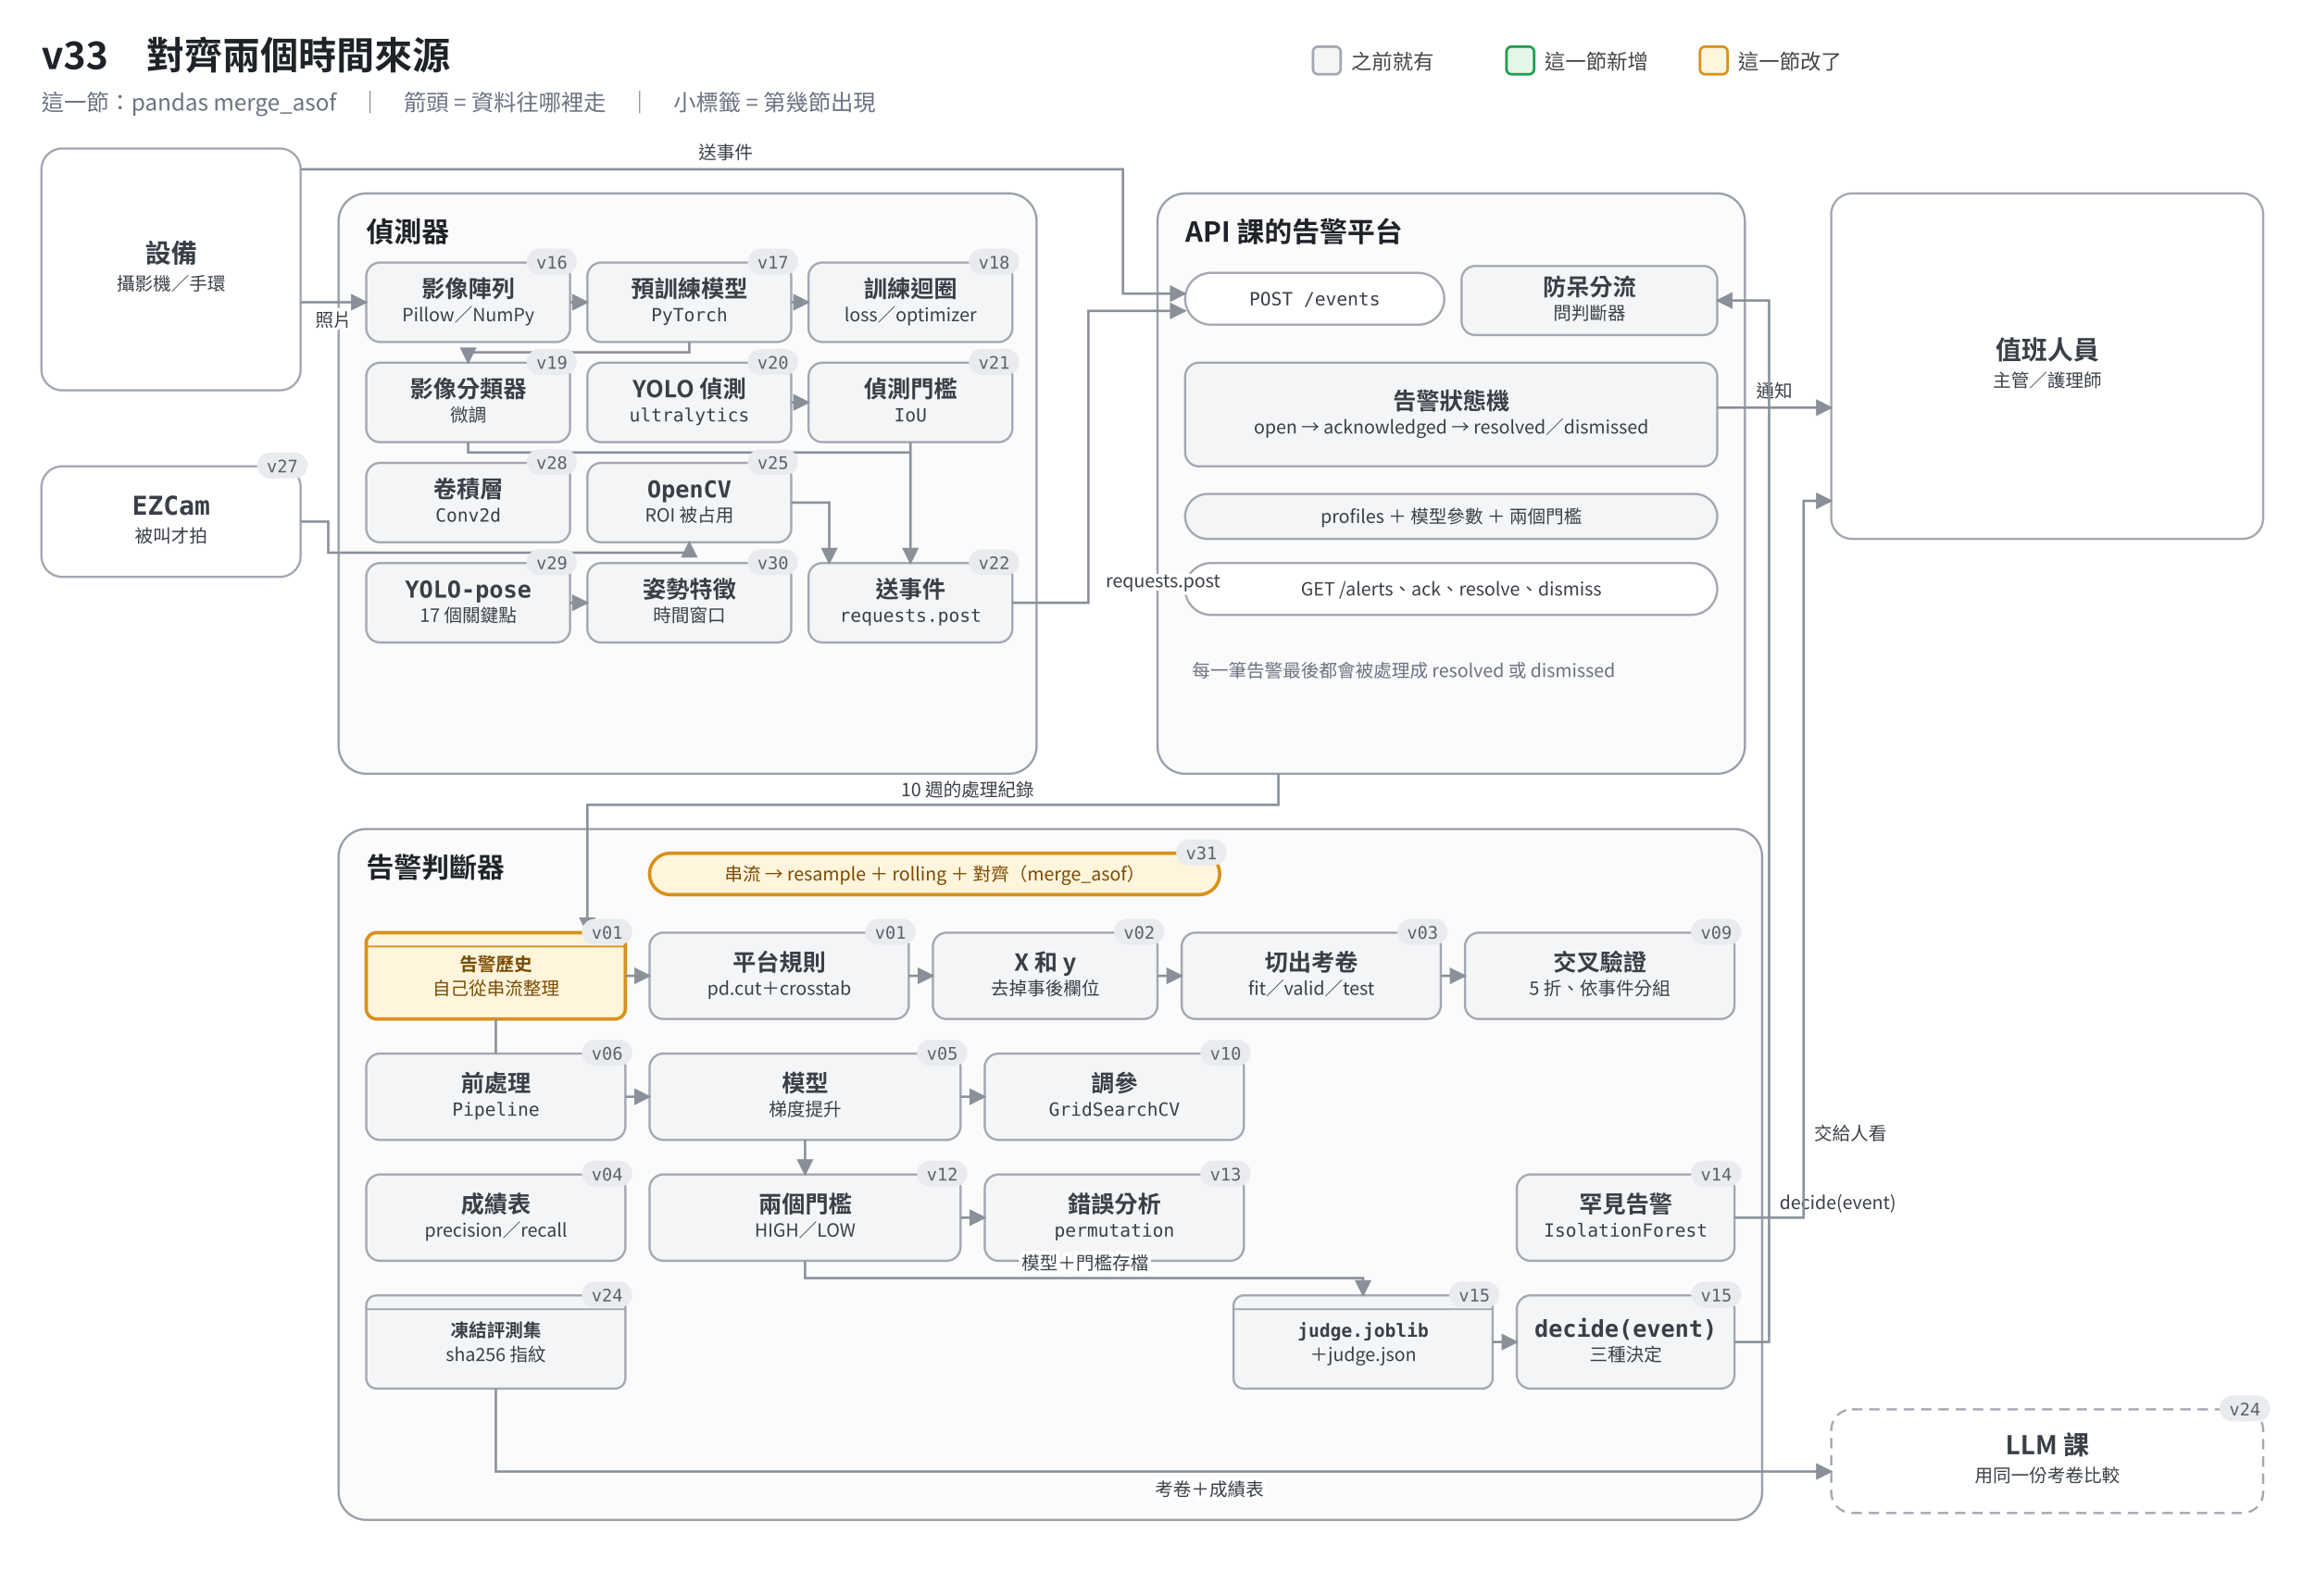
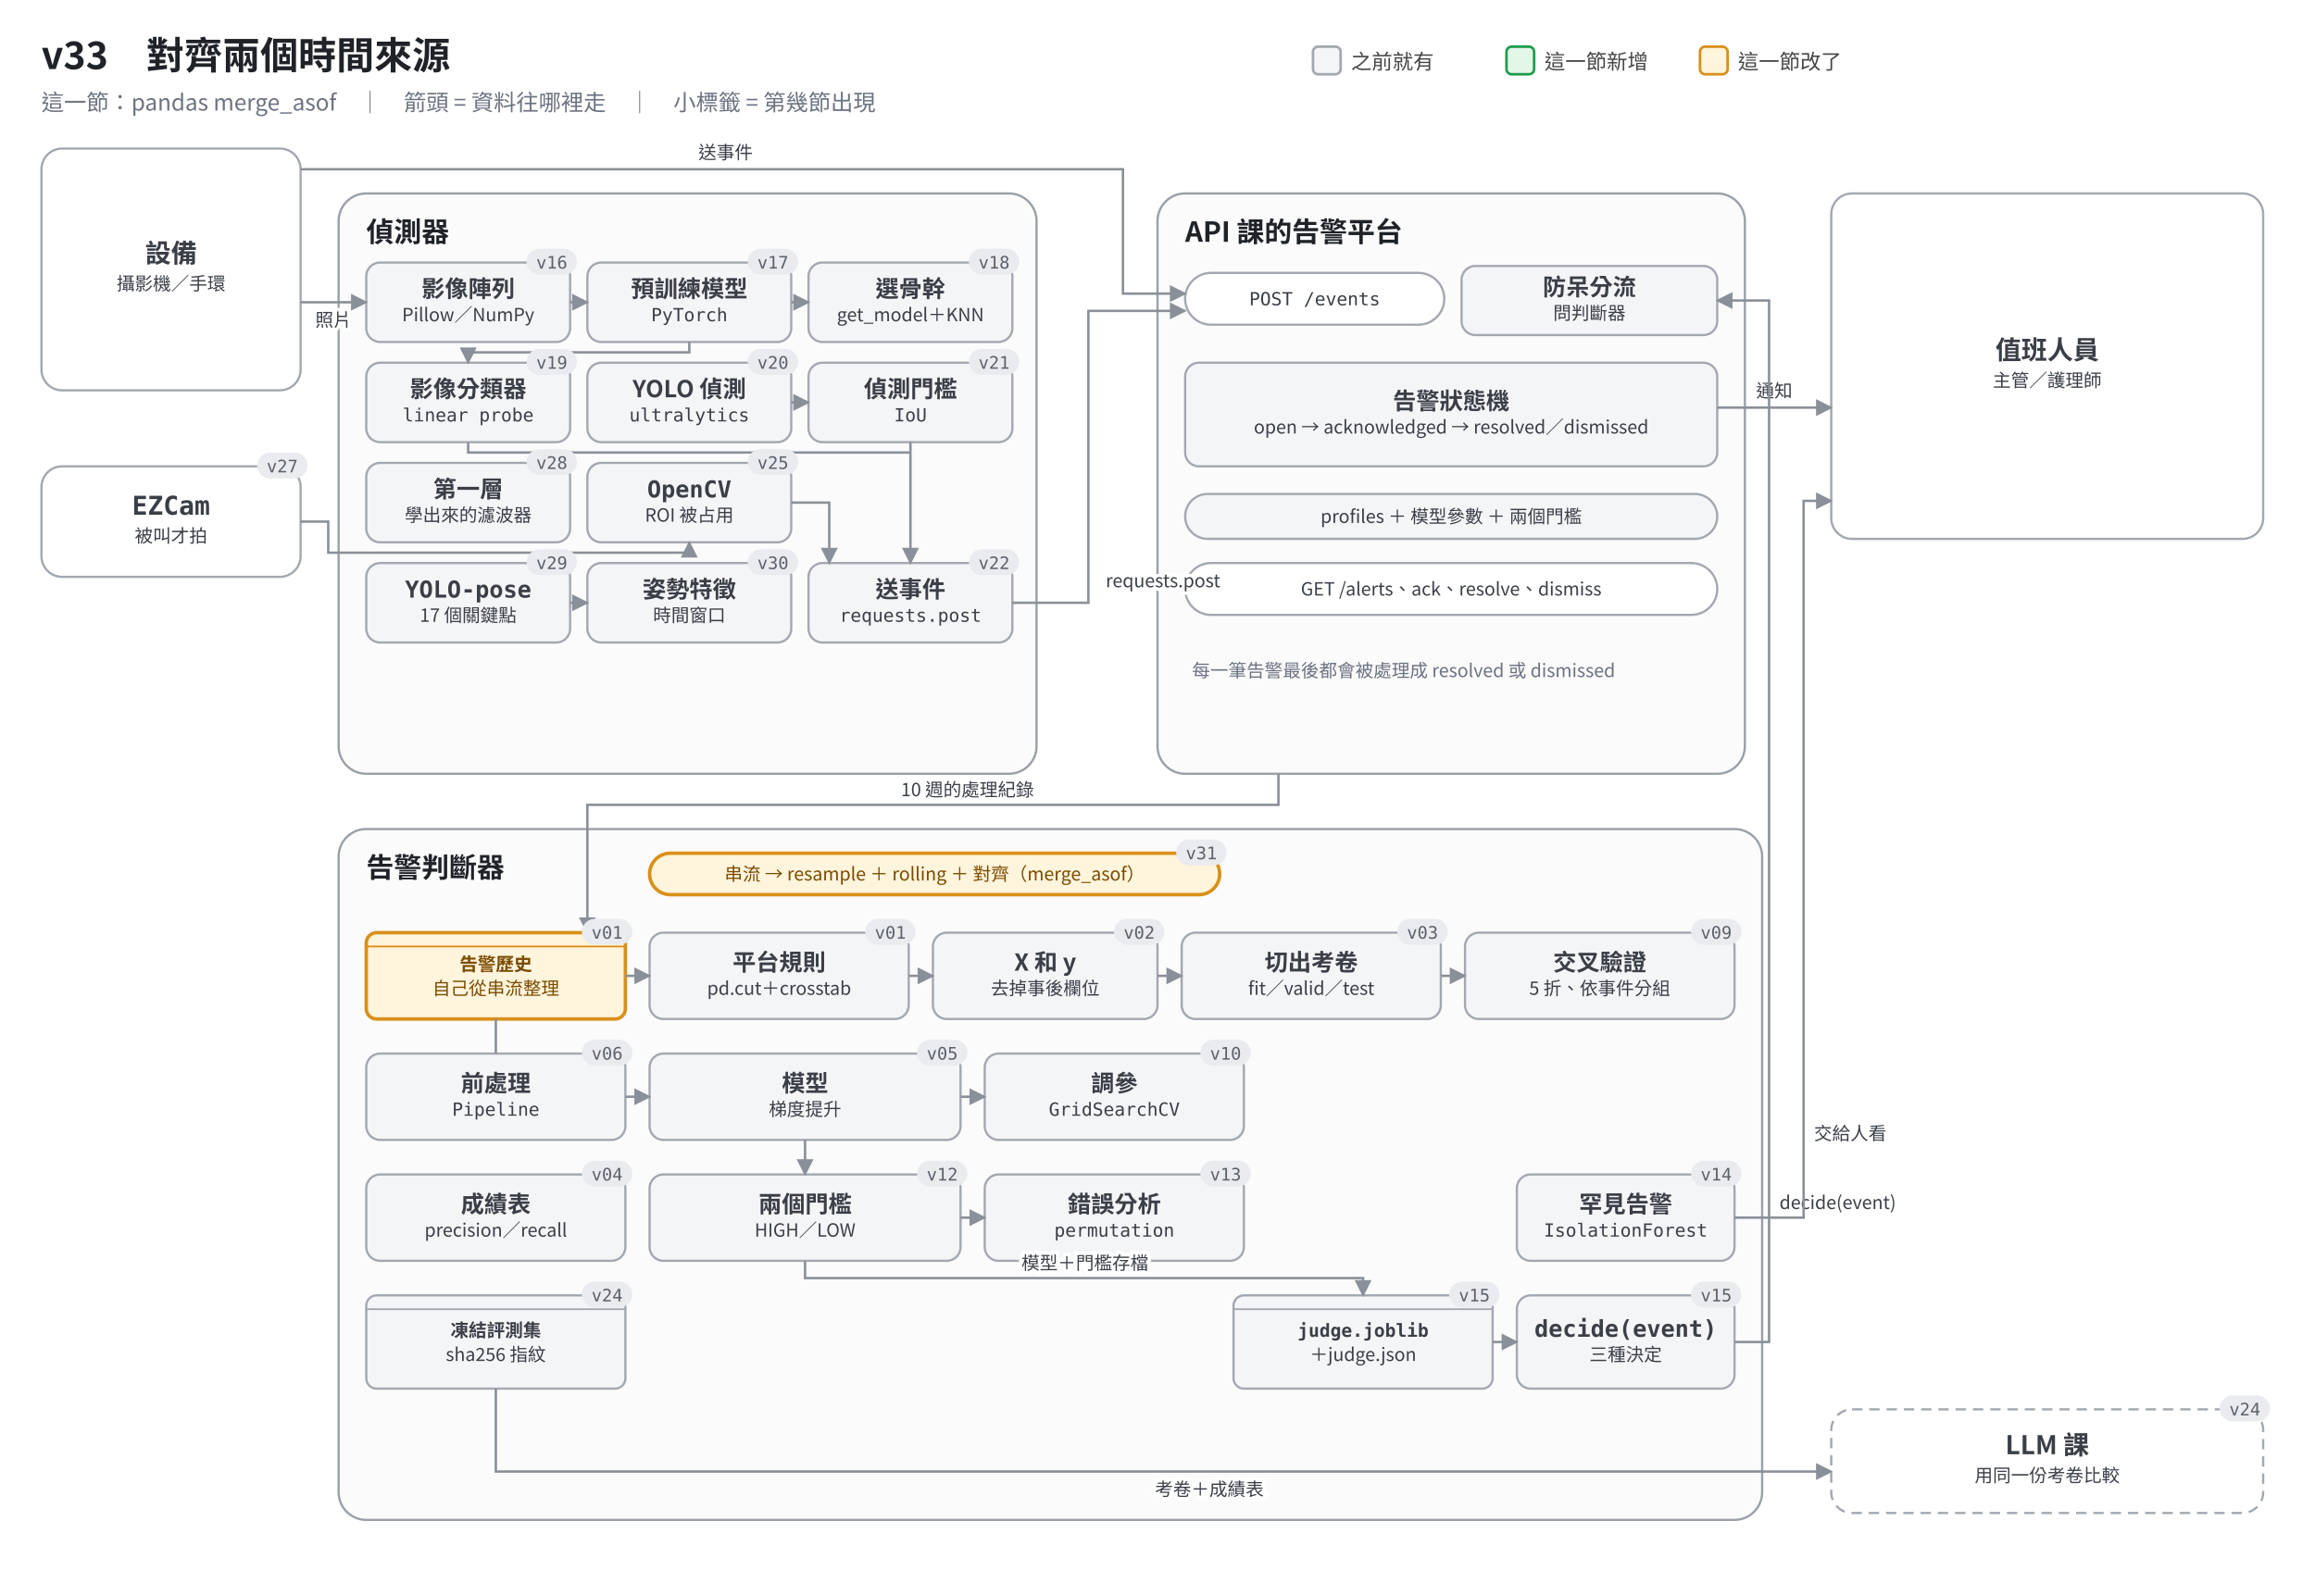
<svg xmlns="http://www.w3.org/2000/svg" viewBox="0 0 1340 924" width="1340" height="924">
  <defs>
    <marker id="arr-old" viewBox="0 0 10 10" refX="9" refY="5" markerWidth="7" markerHeight="7" orient="auto-start-reverse">
      <path d="M0,0 L10,5 L0,10 z" fill="#8a9099" />
    </marker>
    <marker id="arr-new" viewBox="0 0 10 10" refX="9" refY="5" markerWidth="7" markerHeight="7" orient="auto-start-reverse">
      <path d="M0,0 L10,5 L0,10 z" fill="#1f9d4c" />
    </marker>
    <marker id="arr-changed" viewBox="0 0 10 10" refX="9" refY="5" markerWidth="7" markerHeight="7" orient="auto-start-reverse">
      <path d="M0,0 L10,5 L0,10 z" fill="#d9901a" />
    </marker>
    <marker id="arr-error" viewBox="0 0 10 10" refX="9" refY="5" markerWidth="7" markerHeight="7" orient="auto-start-reverse">
      <path d="M0,0 L10,5 L0,10 z" fill="#d33a3a" />
    </marker>
  </defs>
  <rect width="1340" height="924" fill="#ffffff" />
  <text x="24" y="40" font-family="'PingFang TC','Noto Sans TC','Noto Sans CJK TC','Microsoft JhengHei',sans-serif" font-size="22" fill="#1f2328" font-weight="bold" text-anchor="start">v33　對齊兩個時間來源</text>
  <text x="24" y="64" font-family="'PingFang TC','Noto Sans TC','Noto Sans CJK TC','Microsoft JhengHei',sans-serif" font-size="13" fill="#6b7280" font-weight="normal" text-anchor="start">這一節：pandas merge_asof　｜　箭頭 = 資料往哪裡走　｜　小標籤 = 第幾節出現</text>
  <rect x="760" y="27" width="16" height="16" rx="3" fill="#f4f5f7" stroke="#a3a8b0" stroke-width="1.5" />
  <text x="782" y="40" font-family="'PingFang TC','Noto Sans TC','Noto Sans CJK TC','Microsoft JhengHei',sans-serif" font-size="12" fill="#444" font-weight="normal" text-anchor="start">之前就有</text>
  <rect x="872" y="27" width="16" height="16" rx="3" fill="#e3f7e8" stroke="#1f9d4c" stroke-width="1.5" />
  <text x="894" y="40" font-family="'PingFang TC','Noto Sans TC','Noto Sans CJK TC','Microsoft JhengHei',sans-serif" font-size="12" fill="#444" font-weight="normal" text-anchor="start">這一節新增</text>
  <rect x="984" y="27" width="16" height="16" rx="3" fill="#fff4dc" stroke="#d9901a" stroke-width="1.5" />
  <text x="1006" y="40" font-family="'PingFang TC','Noto Sans TC','Noto Sans CJK TC','Microsoft JhengHei',sans-serif" font-size="12" fill="#444" font-weight="normal" text-anchor="start">這一節改了</text>
  <rect x="670" y="112" width="340" height="336" rx="16" fill="#fbfbfc" stroke="#9aa0a8" stroke-width="1.3" />
  <text x="686" y="140" font-family="'PingFang TC','Noto Sans TC','Noto Sans CJK TC','Microsoft JhengHei',sans-serif" font-size="16" fill="#1f2328" font-weight="bold" text-anchor="start">API 課的告警平台</text>
  <rect x="196" y="112" width="404" height="336" rx="16" fill="#fbfbfc" stroke="#9aa0a8" stroke-width="1.3" />
  <text x="212" y="140" font-family="'PingFang TC','Noto Sans TC','Noto Sans CJK TC','Microsoft JhengHei',sans-serif" font-size="16" fill="#1f2328" font-weight="bold" text-anchor="start">偵測器</text>
  <rect x="196" y="480" width="824" height="400" rx="16" fill="#fbfbfc" stroke="#9aa0a8" stroke-width="1.3" />
  <text x="212" y="508" font-family="'PingFang TC','Noto Sans TC','Noto Sans CJK TC','Microsoft JhengHei',sans-serif" font-size="16" fill="#1f2328" font-weight="bold" text-anchor="start">告警判斷器</text>
  <rect x="24" y="86" width="150" height="140" rx="12" fill="#ffffff" stroke="#a3a8b0" stroke-width="1.3" />
  <text x="99" y="152" font-family="'PingFang TC','Noto Sans TC','Noto Sans CJK TC','Microsoft JhengHei',sans-serif" font-size="15" fill="#3a3f47" font-weight="bold" text-anchor="middle">設備</text>
  <text x="99" y="168" font-family="'PingFang TC','Noto Sans TC','Noto Sans CJK TC','Microsoft JhengHei',sans-serif" font-size="10.5" fill="#3a3f47" font-weight="normal" text-anchor="middle">攝影機／手環</text>
  <rect x="24" y="270" width="150" height="64" rx="12" fill="#ffffff" stroke="#a3a8b0" stroke-width="1.3" />
  <text x="99" y="298" font-family="'SF Mono',Menlo,Consolas,'DejaVu Sans Mono',monospace" font-size="15" fill="#3a3f47" font-weight="bold" text-anchor="middle">EZCam</text>
  <text x="99" y="314" font-family="'PingFang TC','Noto Sans TC','Noto Sans CJK TC','Microsoft JhengHei',sans-serif" font-size="10.5" fill="#3a3f47" font-weight="normal" text-anchor="middle">被叫才拍</text>
  <rect x="212" y="152" width="118" height="46" rx="8" fill="#f4f5f7" stroke="#a3a8b0" stroke-width="1.3" />
  <text x="271" y="172" font-family="'PingFang TC','Noto Sans TC','Noto Sans CJK TC','Microsoft JhengHei',sans-serif" font-size="13.5" fill="#3a3f47" font-weight="bold" text-anchor="middle">影像陣列</text>
  <text x="271" y="186" font-family="'PingFang TC','Noto Sans TC','Noto Sans CJK TC','Microsoft JhengHei',sans-serif" font-size="10.5" fill="#3a3f47" font-weight="normal" text-anchor="middle">Pillow／NumPy</text>
  <rect x="340" y="152" width="118" height="46" rx="8" fill="#f4f5f7" stroke="#a3a8b0" stroke-width="1.3" />
  <text x="399" y="172" font-family="'PingFang TC','Noto Sans TC','Noto Sans CJK TC','Microsoft JhengHei',sans-serif" font-size="13.5" fill="#3a3f47" font-weight="bold" text-anchor="middle">預訓練模型</text>
  <text x="399" y="186" font-family="'SF Mono',Menlo,Consolas,'DejaVu Sans Mono',monospace" font-size="10.5" fill="#3a3f47" font-weight="normal" text-anchor="middle">PyTorch</text>
  <rect x="468" y="152" width="118" height="46" rx="8" fill="#f4f5f7" stroke="#a3a8b0" stroke-width="1.3" />
-   <text x="527" y="172" font-family="'PingFang TC','Noto Sans TC','Noto Sans CJK TC','Microsoft JhengHei',sans-serif" font-size="13.5" fill="#3a3f47" font-weight="bold" text-anchor="middle">訓練迴圈</text>
-   <text x="527" y="186" font-family="'PingFang TC','Noto Sans TC','Noto Sans CJK TC','Microsoft JhengHei',sans-serif" font-size="10.5" fill="#3a3f47" font-weight="normal" text-anchor="middle">loss／optimizer</text>
+   <text x="527" y="172" font-family="'PingFang TC','Noto Sans TC','Noto Sans CJK TC','Microsoft JhengHei',sans-serif" font-size="13.5" fill="#3a3f47" font-weight="bold" text-anchor="middle">選骨幹</text>
+   <text x="527" y="186" font-family="'PingFang TC','Noto Sans TC','Noto Sans CJK TC','Microsoft JhengHei',sans-serif" font-size="10.5" fill="#3a3f47" font-weight="normal" text-anchor="middle">get_model＋KNN</text>
  <rect x="212" y="210" width="118" height="46" rx="8" fill="#f4f5f7" stroke="#a3a8b0" stroke-width="1.3" />
  <text x="271" y="230" font-family="'PingFang TC','Noto Sans TC','Noto Sans CJK TC','Microsoft JhengHei',sans-serif" font-size="13.5" fill="#3a3f47" font-weight="bold" text-anchor="middle">影像分類器</text>
-   <text x="271" y="244" font-family="'PingFang TC','Noto Sans TC','Noto Sans CJK TC','Microsoft JhengHei',sans-serif" font-size="10.5" fill="#3a3f47" font-weight="normal" text-anchor="middle">微調</text>
+   <text x="271" y="244" font-family="'SF Mono',Menlo,Consolas,'DejaVu Sans Mono',monospace" font-size="10.5" fill="#3a3f47" font-weight="normal" text-anchor="middle">linear probe</text>
  <rect x="340" y="210" width="118" height="46" rx="8" fill="#f4f5f7" stroke="#a3a8b0" stroke-width="1.3" />
  <text x="399" y="230" font-family="'PingFang TC','Noto Sans TC','Noto Sans CJK TC','Microsoft JhengHei',sans-serif" font-size="13.5" fill="#3a3f47" font-weight="bold" text-anchor="middle">YOLO 偵測</text>
  <text x="399" y="244" font-family="'SF Mono',Menlo,Consolas,'DejaVu Sans Mono',monospace" font-size="10.5" fill="#3a3f47" font-weight="normal" text-anchor="middle">ultralytics</text>
  <rect x="468" y="210" width="118" height="46" rx="8" fill="#f4f5f7" stroke="#a3a8b0" stroke-width="1.3" />
  <text x="527" y="230" font-family="'PingFang TC','Noto Sans TC','Noto Sans CJK TC','Microsoft JhengHei',sans-serif" font-size="13.5" fill="#3a3f47" font-weight="bold" text-anchor="middle">偵測門檻</text>
  <text x="527" y="244" font-family="'SF Mono',Menlo,Consolas,'DejaVu Sans Mono',monospace" font-size="10.5" fill="#3a3f47" font-weight="normal" text-anchor="middle">IoU</text>
  <rect x="212" y="268" width="118" height="46" rx="8" fill="#f4f5f7" stroke="#a3a8b0" stroke-width="1.3" />
-   <text x="271" y="288" font-family="'PingFang TC','Noto Sans TC','Noto Sans CJK TC','Microsoft JhengHei',sans-serif" font-size="13.5" fill="#3a3f47" font-weight="bold" text-anchor="middle">卷積層</text>
-   <text x="271" y="302" font-family="'SF Mono',Menlo,Consolas,'DejaVu Sans Mono',monospace" font-size="10.5" fill="#3a3f47" font-weight="normal" text-anchor="middle">Conv2d</text>
+   <text x="271" y="288" font-family="'PingFang TC','Noto Sans TC','Noto Sans CJK TC','Microsoft JhengHei',sans-serif" font-size="13.5" fill="#3a3f47" font-weight="bold" text-anchor="middle">第一層</text>
+   <text x="271" y="302" font-family="'PingFang TC','Noto Sans TC','Noto Sans CJK TC','Microsoft JhengHei',sans-serif" font-size="10.5" fill="#3a3f47" font-weight="normal" text-anchor="middle">學出來的濾波器</text>
  <rect x="340" y="268" width="118" height="46" rx="8" fill="#f4f5f7" stroke="#a3a8b0" stroke-width="1.3" />
  <text x="399" y="288" font-family="'SF Mono',Menlo,Consolas,'DejaVu Sans Mono',monospace" font-size="13.5" fill="#3a3f47" font-weight="bold" text-anchor="middle">OpenCV</text>
  <text x="399" y="302" font-family="'PingFang TC','Noto Sans TC','Noto Sans CJK TC','Microsoft JhengHei',sans-serif" font-size="10.5" fill="#3a3f47" font-weight="normal" text-anchor="middle">ROI 被占用</text>
  <rect x="212" y="326" width="118" height="46" rx="8" fill="#f4f5f7" stroke="#a3a8b0" stroke-width="1.3" />
  <text x="271" y="346" font-family="'SF Mono',Menlo,Consolas,'DejaVu Sans Mono',monospace" font-size="13.5" fill="#3a3f47" font-weight="bold" text-anchor="middle">YOLO-pose</text>
  <text x="271" y="360" font-family="'PingFang TC','Noto Sans TC','Noto Sans CJK TC','Microsoft JhengHei',sans-serif" font-size="10.5" fill="#3a3f47" font-weight="normal" text-anchor="middle">17 個關鍵點</text>
  <rect x="340" y="326" width="118" height="46" rx="8" fill="#f4f5f7" stroke="#a3a8b0" stroke-width="1.3" />
  <text x="399" y="346" font-family="'PingFang TC','Noto Sans TC','Noto Sans CJK TC','Microsoft JhengHei',sans-serif" font-size="13.5" fill="#3a3f47" font-weight="bold" text-anchor="middle">姿勢特徵</text>
  <text x="399" y="360" font-family="'PingFang TC','Noto Sans TC','Noto Sans CJK TC','Microsoft JhengHei',sans-serif" font-size="10.5" fill="#3a3f47" font-weight="normal" text-anchor="middle">時間窗口</text>
  <rect x="468" y="326" width="118" height="46" rx="8" fill="#f4f5f7" stroke="#a3a8b0" stroke-width="1.3" />
  <text x="527" y="346" font-family="'PingFang TC','Noto Sans TC','Noto Sans CJK TC','Microsoft JhengHei',sans-serif" font-size="13.5" fill="#3a3f47" font-weight="bold" text-anchor="middle">送事件</text>
  <text x="527" y="360" font-family="'SF Mono',Menlo,Consolas,'DejaVu Sans Mono',monospace" font-size="10.5" fill="#3a3f47" font-weight="normal" text-anchor="middle">requests.post</text>
  <rect x="686" y="158" width="150" height="30" rx="15" fill="#ffffff" stroke="#a3a8b0" stroke-width="1.3" />
  <text x="761" y="176.78" font-family="'SF Mono',Menlo,Consolas,'DejaVu Sans Mono',monospace" font-size="10.5" fill="#3a3f47" font-weight="normal" text-anchor="middle">POST /events</text>
  <rect x="846" y="154" width="148" height="40" rx="8" fill="#f4f5f7" stroke="#a3a8b0" stroke-width="1.3" />
  <text x="920" y="171" font-family="'PingFang TC','Noto Sans TC','Noto Sans CJK TC','Microsoft JhengHei',sans-serif" font-size="13.5" fill="#3a3f47" font-weight="bold" text-anchor="middle">防呆分流</text>
  <text x="920" y="185" font-family="'PingFang TC','Noto Sans TC','Noto Sans CJK TC','Microsoft JhengHei',sans-serif" font-size="10.5" fill="#3a3f47" font-weight="normal" text-anchor="middle">問判斷器</text>
  <rect x="686" y="210" width="308" height="60" rx="8" fill="#f4f5f7" stroke="#a3a8b0" stroke-width="1.3" />
  <text x="840" y="237" font-family="'PingFang TC','Noto Sans TC','Noto Sans CJK TC','Microsoft JhengHei',sans-serif" font-size="13.5" fill="#3a3f47" font-weight="bold" text-anchor="middle">告警狀態機</text>
  <text x="840" y="251" font-family="'PingFang TC','Noto Sans TC','Noto Sans CJK TC','Microsoft JhengHei',sans-serif" font-size="10.5" fill="#3a3f47" font-weight="normal" text-anchor="middle">open → acknowledged → resolved／dismissed</text>
  <rect x="686" y="286" width="308" height="26" rx="13" fill="#f4f5f7" stroke="#a3a8b0" stroke-width="1.3" />
  <text x="840" y="302.78" font-family="'PingFang TC','Noto Sans TC','Noto Sans CJK TC','Microsoft JhengHei',sans-serif" font-size="10.5" fill="#3a3f47" font-weight="normal" text-anchor="middle">profiles ＋ 模型參數 ＋ 兩個門檻</text>
  <rect x="686" y="326" width="308" height="30" rx="15" fill="#ffffff" stroke="#a3a8b0" stroke-width="1.3" />
  <text x="840" y="344.78" font-family="'PingFang TC','Noto Sans TC','Noto Sans CJK TC','Microsoft JhengHei',sans-serif" font-size="10.5" fill="#3a3f47" font-weight="normal" text-anchor="middle">GET /alerts、ack、resolve、dismiss</text>
  <text x="690" y="392" font-family="'PingFang TC','Noto Sans TC','Noto Sans CJK TC','Microsoft JhengHei',sans-serif" font-size="10.5" fill="#6b7280" font-weight="normal" text-anchor="start">每一筆告警最後都會被處理成 resolved 或 dismissed</text>
  <rect x="1060" y="112" width="250" height="200" rx="12" fill="#ffffff" stroke="#a3a8b0" stroke-width="1.3" />
  <text x="1185" y="208" font-family="'PingFang TC','Noto Sans TC','Noto Sans CJK TC','Microsoft JhengHei',sans-serif" font-size="15" fill="#3a3f47" font-weight="bold" text-anchor="middle">值班人員</text>
  <text x="1185" y="224" font-family="'PingFang TC','Noto Sans TC','Noto Sans CJK TC','Microsoft JhengHei',sans-serif" font-size="10.5" fill="#3a3f47" font-weight="normal" text-anchor="middle">主管／護理師</text>
  <rect x="1060" y="816" width="250" height="60" rx="12" fill="#ffffff" stroke="#a3a8b0" stroke-width="1.3" stroke-dasharray="6 4" />
  <text x="1185" y="842" font-family="'PingFang TC','Noto Sans TC','Noto Sans CJK TC','Microsoft JhengHei',sans-serif" font-size="15" fill="#3a3f47" font-weight="bold" text-anchor="middle">LLM 課</text>
  <text x="1185" y="858" font-family="'PingFang TC','Noto Sans TC','Noto Sans CJK TC','Microsoft JhengHei',sans-serif" font-size="10.5" fill="#3a3f47" font-weight="normal" text-anchor="middle">用同一份考卷比較</text>
  <rect x="376" y="494" width="330" height="24" rx="12" fill="#fff4dc" stroke="#d9901a" stroke-width="2" />
  <text x="541" y="509.78" font-family="'PingFang TC','Noto Sans TC','Noto Sans CJK TC','Microsoft JhengHei',sans-serif" font-size="10.5" fill="#7a4b00" font-weight="normal" text-anchor="middle">串流 → resample ＋ rolling ＋ 對齊（merge_asof）</text>
  <rect x="212" y="540" width="150" height="50" rx="6" fill="#fff4dc" stroke="#d9901a" stroke-width="2" />
  <path d="M212,548 h150" stroke="#d9901a" stroke-width="1" />
  <text x="287" y="562" font-family="'PingFang TC','Noto Sans TC','Noto Sans CJK TC','Microsoft JhengHei',sans-serif" font-size="10.5" fill="#7a4b00" font-weight="bold" text-anchor="middle">告警歷史</text>
  <text x="287" y="576" font-family="'PingFang TC','Noto Sans TC','Noto Sans CJK TC','Microsoft JhengHei',sans-serif" font-size="10.5" fill="#7a4b00" font-weight="normal" text-anchor="middle">自己從串流整理</text>
  <rect x="376" y="540" width="150" height="50" rx="8" fill="#f4f5f7" stroke="#a3a8b0" stroke-width="1.3" />
  <text x="451" y="562" font-family="'PingFang TC','Noto Sans TC','Noto Sans CJK TC','Microsoft JhengHei',sans-serif" font-size="13.5" fill="#3a3f47" font-weight="bold" text-anchor="middle">平台規則</text>
  <text x="451" y="576" font-family="'PingFang TC','Noto Sans TC','Noto Sans CJK TC','Microsoft JhengHei',sans-serif" font-size="10.5" fill="#3a3f47" font-weight="normal" text-anchor="middle">pd.cut＋crosstab</text>
  <rect x="540" y="540" width="130" height="50" rx="8" fill="#f4f5f7" stroke="#a3a8b0" stroke-width="1.3" />
  <text x="605" y="562" font-family="'PingFang TC','Noto Sans TC','Noto Sans CJK TC','Microsoft JhengHei',sans-serif" font-size="13.5" fill="#3a3f47" font-weight="bold" text-anchor="middle">X 和 y</text>
  <text x="605" y="576" font-family="'PingFang TC','Noto Sans TC','Noto Sans CJK TC','Microsoft JhengHei',sans-serif" font-size="10.5" fill="#3a3f47" font-weight="normal" text-anchor="middle">去掉事後欄位</text>
  <rect x="684" y="540" width="150" height="50" rx="8" fill="#f4f5f7" stroke="#a3a8b0" stroke-width="1.3" />
  <text x="759" y="562" font-family="'PingFang TC','Noto Sans TC','Noto Sans CJK TC','Microsoft JhengHei',sans-serif" font-size="13.5" fill="#3a3f47" font-weight="bold" text-anchor="middle">切出考卷</text>
  <text x="759" y="576" font-family="'PingFang TC','Noto Sans TC','Noto Sans CJK TC','Microsoft JhengHei',sans-serif" font-size="10.5" fill="#3a3f47" font-weight="normal" text-anchor="middle">fit／valid／test</text>
  <rect x="848" y="540" width="156" height="50" rx="8" fill="#f4f5f7" stroke="#a3a8b0" stroke-width="1.3" />
  <text x="926" y="562" font-family="'PingFang TC','Noto Sans TC','Noto Sans CJK TC','Microsoft JhengHei',sans-serif" font-size="13.5" fill="#3a3f47" font-weight="bold" text-anchor="middle">交叉驗證</text>
  <text x="926" y="576" font-family="'PingFang TC','Noto Sans TC','Noto Sans CJK TC','Microsoft JhengHei',sans-serif" font-size="10.5" fill="#3a3f47" font-weight="normal" text-anchor="middle">5 折、依事件分組</text>
  <rect x="212" y="610" width="150" height="50" rx="8" fill="#f4f5f7" stroke="#a3a8b0" stroke-width="1.3" />
  <text x="287" y="632" font-family="'PingFang TC','Noto Sans TC','Noto Sans CJK TC','Microsoft JhengHei',sans-serif" font-size="13.5" fill="#3a3f47" font-weight="bold" text-anchor="middle">前處理</text>
  <text x="287" y="646" font-family="'SF Mono',Menlo,Consolas,'DejaVu Sans Mono',monospace" font-size="10.5" fill="#3a3f47" font-weight="normal" text-anchor="middle">Pipeline</text>
  <rect x="376" y="610" width="180" height="50" rx="8" fill="#f4f5f7" stroke="#a3a8b0" stroke-width="1.3" />
  <text x="466" y="632" font-family="'PingFang TC','Noto Sans TC','Noto Sans CJK TC','Microsoft JhengHei',sans-serif" font-size="13.5" fill="#3a3f47" font-weight="bold" text-anchor="middle">模型</text>
  <text x="466" y="646" font-family="'PingFang TC','Noto Sans TC','Noto Sans CJK TC','Microsoft JhengHei',sans-serif" font-size="10.5" fill="#3a3f47" font-weight="normal" text-anchor="middle">梯度提升</text>
  <rect x="570" y="610" width="150" height="50" rx="8" fill="#f4f5f7" stroke="#a3a8b0" stroke-width="1.3" />
  <text x="645" y="632" font-family="'PingFang TC','Noto Sans TC','Noto Sans CJK TC','Microsoft JhengHei',sans-serif" font-size="13.5" fill="#3a3f47" font-weight="bold" text-anchor="middle">調參</text>
  <text x="645" y="646" font-family="'SF Mono',Menlo,Consolas,'DejaVu Sans Mono',monospace" font-size="10.5" fill="#3a3f47" font-weight="normal" text-anchor="middle">GridSearchCV</text>
  <rect x="212" y="680" width="150" height="50" rx="8" fill="#f4f5f7" stroke="#a3a8b0" stroke-width="1.3" />
  <text x="287" y="702" font-family="'PingFang TC','Noto Sans TC','Noto Sans CJK TC','Microsoft JhengHei',sans-serif" font-size="13.5" fill="#3a3f47" font-weight="bold" text-anchor="middle">成績表</text>
  <text x="287" y="716" font-family="'PingFang TC','Noto Sans TC','Noto Sans CJK TC','Microsoft JhengHei',sans-serif" font-size="10.5" fill="#3a3f47" font-weight="normal" text-anchor="middle">precision／recall</text>
  <rect x="376" y="680" width="180" height="50" rx="8" fill="#f4f5f7" stroke="#a3a8b0" stroke-width="1.3" />
  <text x="466" y="702" font-family="'PingFang TC','Noto Sans TC','Noto Sans CJK TC','Microsoft JhengHei',sans-serif" font-size="13.5" fill="#3a3f47" font-weight="bold" text-anchor="middle">兩個門檻</text>
  <text x="466" y="716" font-family="'PingFang TC','Noto Sans TC','Noto Sans CJK TC','Microsoft JhengHei',sans-serif" font-size="10.5" fill="#3a3f47" font-weight="normal" text-anchor="middle">HIGH／LOW</text>
  <rect x="570" y="680" width="150" height="50" rx="8" fill="#f4f5f7" stroke="#a3a8b0" stroke-width="1.3" />
  <text x="645" y="702" font-family="'PingFang TC','Noto Sans TC','Noto Sans CJK TC','Microsoft JhengHei',sans-serif" font-size="13.5" fill="#3a3f47" font-weight="bold" text-anchor="middle">錯誤分析</text>
  <text x="645" y="716" font-family="'SF Mono',Menlo,Consolas,'DejaVu Sans Mono',monospace" font-size="10.5" fill="#3a3f47" font-weight="normal" text-anchor="middle">permutation</text>
  <rect x="878" y="680" width="126" height="50" rx="8" fill="#f4f5f7" stroke="#a3a8b0" stroke-width="1.3" />
  <text x="941" y="702" font-family="'PingFang TC','Noto Sans TC','Noto Sans CJK TC','Microsoft JhengHei',sans-serif" font-size="13.5" fill="#3a3f47" font-weight="bold" text-anchor="middle">罕見告警</text>
  <text x="941" y="716" font-family="'SF Mono',Menlo,Consolas,'DejaVu Sans Mono',monospace" font-size="10.5" fill="#3a3f47" font-weight="normal" text-anchor="middle">IsolationForest</text>
  <rect x="212" y="750" width="150" height="54" rx="6" fill="#f4f5f7" stroke="#a3a8b0" stroke-width="1.3" />
  <path d="M212,758 h150" stroke="#a3a8b0" stroke-width="1" />
  <text x="287" y="774" font-family="'PingFang TC','Noto Sans TC','Noto Sans CJK TC','Microsoft JhengHei',sans-serif" font-size="10.5" fill="#3a3f47" font-weight="bold" text-anchor="middle">凍結評測集</text>
  <text x="287" y="788" font-family="'PingFang TC','Noto Sans TC','Noto Sans CJK TC','Microsoft JhengHei',sans-serif" font-size="10.5" fill="#3a3f47" font-weight="normal" text-anchor="middle">sha256 指紋</text>
  <rect x="714" y="750" width="150" height="54" rx="6" fill="#f4f5f7" stroke="#a3a8b0" stroke-width="1.3" />
  <path d="M714,758 h150" stroke="#a3a8b0" stroke-width="1" />
  <text x="789" y="774" font-family="'SF Mono',Menlo,Consolas,'DejaVu Sans Mono',monospace" font-size="10.5" fill="#3a3f47" font-weight="bold" text-anchor="middle">judge.joblib</text>
  <text x="789" y="788" font-family="'PingFang TC','Noto Sans TC','Noto Sans CJK TC','Microsoft JhengHei',sans-serif" font-size="10.5" fill="#3a3f47" font-weight="normal" text-anchor="middle">＋judge.json</text>
  <rect x="878" y="750" width="126" height="54" rx="8" fill="#f4f5f7" stroke="#a3a8b0" stroke-width="1.3" />
  <text x="941" y="774" font-family="'SF Mono',Menlo,Consolas,'DejaVu Sans Mono',monospace" font-size="13.5" fill="#3a3f47" font-weight="bold" text-anchor="middle">decide(event)</text>
  <text x="941" y="788" font-family="'PingFang TC','Noto Sans TC','Noto Sans CJK TC','Microsoft JhengHei',sans-serif" font-size="10.5" fill="#3a3f47" font-weight="normal" text-anchor="middle">三種決定</text>
  <polyline points="174,98 650,98 650,170 686,170" fill="none" stroke="#8a9099" stroke-width="1.4" marker-end="url(#arr-old)" />
  <text x="420" y="92" font-family="'PingFang TC','Noto Sans TC','Noto Sans CJK TC','Microsoft JhengHei',sans-serif" font-size="10.5" fill="#3a3f47" text-anchor="middle" stroke="#fff" stroke-width="4" paint-order="stroke">送事件</text>
  <polyline points="174,175 212,175" fill="none" stroke="#8a9099" stroke-width="1.4" marker-end="url(#arr-old)" />
  <text x="193" y="189" font-family="'PingFang TC','Noto Sans TC','Noto Sans CJK TC','Microsoft JhengHei',sans-serif" font-size="10.5" fill="#3a3f47" text-anchor="middle" stroke="#fff" stroke-width="4" paint-order="stroke">照片</text>
  <polyline points="174,302 190,302 190,320 399,320 399,314" fill="none" stroke="#8a9099" stroke-width="1.4" marker-end="url(#arr-old)" />
  <polyline points="330,175 340,175" fill="none" stroke="#8a9099" stroke-width="1.4" marker-end="url(#arr-old)" />
  <polyline points="458,175 468,175" fill="none" stroke="#8a9099" stroke-width="1.4" marker-end="url(#arr-old)" />
  <polyline points="399,198 399,204 271,204 271,210" fill="none" stroke="#8a9099" stroke-width="1.4" marker-end="url(#arr-old)" />
  <polyline points="458,233 468,233" fill="none" stroke="#8a9099" stroke-width="1.4" marker-end="url(#arr-old)" />
  <polyline points="330,349 340,349" fill="none" stroke="#8a9099" stroke-width="1.4" marker-end="url(#arr-old)" />
  <polyline points="271,256 271,262 527,262" fill="none" stroke="#8a9099" stroke-width="1.4" />
  <polyline points="527,256 527,326" fill="none" stroke="#8a9099" stroke-width="1.4" marker-end="url(#arr-old)" />
  <polyline points="458,291 480,291 480,326" fill="none" stroke="#8a9099" stroke-width="1.4" marker-end="url(#arr-old)" />
  <polyline points="586,349 630,349 630,180 686,180" fill="none" stroke="#8a9099" stroke-width="1.4" marker-end="url(#arr-old)" />
  <text x="640" y="340" font-family="'PingFang TC','Noto Sans TC','Noto Sans CJK TC','Microsoft JhengHei',sans-serif" font-size="10.5" fill="#3a3f47" text-anchor="start" stroke="#fff" stroke-width="4" paint-order="stroke">requests.post</text>
  <polyline points="994,236 1060,236" fill="none" stroke="#8a9099" stroke-width="1.4" marker-end="url(#arr-old)" />
  <text x="1027" y="230" font-family="'PingFang TC','Noto Sans TC','Noto Sans CJK TC','Microsoft JhengHei',sans-serif" font-size="10.5" fill="#3a3f47" text-anchor="middle" stroke="#fff" stroke-width="4" paint-order="stroke">通知</text>
  <polyline points="740,448 740,466 340,466 340,540" fill="none" stroke="#8a9099" stroke-width="1.4" marker-end="url(#arr-old)" />
  <text x="560" y="461" font-family="'PingFang TC','Noto Sans TC','Noto Sans CJK TC','Microsoft JhengHei',sans-serif" font-size="10.5" fill="#3a3f47" text-anchor="middle" stroke="#fff" stroke-width="4" paint-order="stroke">10 週的處理紀錄</text>
  <polyline points="362,565 376,565" fill="none" stroke="#8a9099" stroke-width="1.4" marker-end="url(#arr-old)" />
  <polyline points="526,565 540,565" fill="none" stroke="#8a9099" stroke-width="1.4" marker-end="url(#arr-old)" />
  <polyline points="670,565 684,565" fill="none" stroke="#8a9099" stroke-width="1.4" marker-end="url(#arr-old)" />
  <polyline points="834,565 848,565" fill="none" stroke="#8a9099" stroke-width="1.4" marker-end="url(#arr-old)" />
  <polyline points="362,635 376,635" fill="none" stroke="#8a9099" stroke-width="1.4" marker-end="url(#arr-old)" />
  <polyline points="556,635 570,635" fill="none" stroke="#8a9099" stroke-width="1.4" marker-end="url(#arr-old)" />
  <polyline points="287,610 287,590" fill="none" stroke="#8a9099" stroke-width="1.4" />
  <polyline points="466,660 466,680" fill="none" stroke="#8a9099" stroke-width="1.4" marker-end="url(#arr-old)" />
  <polyline points="556,705 570,705" fill="none" stroke="#8a9099" stroke-width="1.4" marker-end="url(#arr-old)" />
  <polyline points="466,730 466,740 789,740 789,750" fill="none" stroke="#8a9099" stroke-width="1.4" marker-end="url(#arr-old)" />
  <text x="628" y="735" font-family="'PingFang TC','Noto Sans TC','Noto Sans CJK TC','Microsoft JhengHei',sans-serif" font-size="10.5" fill="#3a3f47" text-anchor="middle" stroke="#fff" stroke-width="4" paint-order="stroke">模型＋門檻存檔</text>
  <polyline points="864,777 878,777" fill="none" stroke="#8a9099" stroke-width="1.4" marker-end="url(#arr-old)" />
  <polyline points="1004,777 1024,777 1024,174 994,174" fill="none" stroke="#8a9099" stroke-width="1.4" marker-end="url(#arr-old)" />
  <text x="1030" y="700" font-family="'PingFang TC','Noto Sans TC','Noto Sans CJK TC','Microsoft JhengHei',sans-serif" font-size="10.5" fill="#3a3f47" text-anchor="start" stroke="#fff" stroke-width="4" paint-order="stroke">decide(event)</text>
  <polyline points="1004,705 1044,705 1044,290 1060,290" fill="none" stroke="#8a9099" stroke-width="1.4" marker-end="url(#arr-old)" />
  <text x="1050" y="660" font-family="'PingFang TC','Noto Sans TC','Noto Sans CJK TC','Microsoft JhengHei',sans-serif" font-size="10.5" fill="#3a3f47" text-anchor="start" stroke="#fff" stroke-width="4" paint-order="stroke">交給人看</text>
  <polyline points="287,804 287,852 1060,852" fill="none" stroke="#8a9099" stroke-width="1.4" marker-end="url(#arr-old)" />
  <text x="700" y="866" font-family="'PingFang TC','Noto Sans TC','Noto Sans CJK TC','Microsoft JhengHei',sans-serif" font-size="10.5" fill="#3a3f47" text-anchor="middle" stroke="#fff" stroke-width="4" paint-order="stroke">考卷＋成績表</text>
  <rect x="148.8" y="262" width="29.2" height="15" rx="7.5" fill="#e9ebee" />
  <text x="163.4" y="273.5" font-family="'SF Mono',Menlo,Consolas,'DejaVu Sans Mono',monospace" font-size="10" fill="#5b616b" font-weight="normal" text-anchor="middle">v27</text>
  <rect x="304.8" y="144" width="29.2" height="15" rx="7.5" fill="#e9ebee" />
  <text x="319.4" y="155.5" font-family="'SF Mono',Menlo,Consolas,'DejaVu Sans Mono',monospace" font-size="10" fill="#5b616b" font-weight="normal" text-anchor="middle">v16</text>
  <rect x="432.8" y="144" width="29.2" height="15" rx="7.5" fill="#e9ebee" />
  <text x="447.4" y="155.5" font-family="'SF Mono',Menlo,Consolas,'DejaVu Sans Mono',monospace" font-size="10" fill="#5b616b" font-weight="normal" text-anchor="middle">v17</text>
  <rect x="560.8" y="144" width="29.2" height="15" rx="7.5" fill="#e9ebee" />
  <text x="575.4" y="155.5" font-family="'SF Mono',Menlo,Consolas,'DejaVu Sans Mono',monospace" font-size="10" fill="#5b616b" font-weight="normal" text-anchor="middle">v18</text>
  <rect x="304.8" y="202" width="29.2" height="15" rx="7.5" fill="#e9ebee" />
  <text x="319.4" y="213.5" font-family="'SF Mono',Menlo,Consolas,'DejaVu Sans Mono',monospace" font-size="10" fill="#5b616b" font-weight="normal" text-anchor="middle">v19</text>
  <rect x="432.8" y="202" width="29.2" height="15" rx="7.5" fill="#e9ebee" />
  <text x="447.4" y="213.5" font-family="'SF Mono',Menlo,Consolas,'DejaVu Sans Mono',monospace" font-size="10" fill="#5b616b" font-weight="normal" text-anchor="middle">v20</text>
  <rect x="560.8" y="202" width="29.2" height="15" rx="7.5" fill="#e9ebee" />
  <text x="575.4" y="213.5" font-family="'SF Mono',Menlo,Consolas,'DejaVu Sans Mono',monospace" font-size="10" fill="#5b616b" font-weight="normal" text-anchor="middle">v21</text>
  <rect x="304.8" y="260" width="29.2" height="15" rx="7.5" fill="#e9ebee" />
  <text x="319.4" y="271.5" font-family="'SF Mono',Menlo,Consolas,'DejaVu Sans Mono',monospace" font-size="10" fill="#5b616b" font-weight="normal" text-anchor="middle">v28</text>
  <rect x="432.8" y="260" width="29.2" height="15" rx="7.5" fill="#e9ebee" />
  <text x="447.4" y="271.5" font-family="'SF Mono',Menlo,Consolas,'DejaVu Sans Mono',monospace" font-size="10" fill="#5b616b" font-weight="normal" text-anchor="middle">v25</text>
  <rect x="304.8" y="318" width="29.2" height="15" rx="7.5" fill="#e9ebee" />
  <text x="319.4" y="329.5" font-family="'SF Mono',Menlo,Consolas,'DejaVu Sans Mono',monospace" font-size="10" fill="#5b616b" font-weight="normal" text-anchor="middle">v29</text>
  <rect x="432.8" y="318" width="29.2" height="15" rx="7.5" fill="#e9ebee" />
  <text x="447.4" y="329.5" font-family="'SF Mono',Menlo,Consolas,'DejaVu Sans Mono',monospace" font-size="10" fill="#5b616b" font-weight="normal" text-anchor="middle">v30</text>
  <rect x="560.8" y="318" width="29.2" height="15" rx="7.5" fill="#e9ebee" />
  <text x="575.4" y="329.5" font-family="'SF Mono',Menlo,Consolas,'DejaVu Sans Mono',monospace" font-size="10" fill="#5b616b" font-weight="normal" text-anchor="middle">v22</text>
  <rect x="1284.8" y="808" width="29.2" height="15" rx="7.5" fill="#e9ebee" />
  <text x="1299.4" y="819.5" font-family="'SF Mono',Menlo,Consolas,'DejaVu Sans Mono',monospace" font-size="10" fill="#5b616b" font-weight="normal" text-anchor="middle">v24</text>
  <rect x="680.8" y="486" width="29.2" height="15" rx="7.5" fill="#e9ebee" />
  <text x="695.4" y="497.5" font-family="'SF Mono',Menlo,Consolas,'DejaVu Sans Mono',monospace" font-size="10" fill="#5b616b" font-weight="normal" text-anchor="middle">v31</text>
  <rect x="336.8" y="532" width="29.2" height="15" rx="7.5" fill="#e9ebee" />
  <text x="351.4" y="543.5" font-family="'SF Mono',Menlo,Consolas,'DejaVu Sans Mono',monospace" font-size="10" fill="#5b616b" font-weight="normal" text-anchor="middle">v01</text>
  <rect x="500.8" y="532" width="29.2" height="15" rx="7.5" fill="#e9ebee" />
  <text x="515.4" y="543.5" font-family="'SF Mono',Menlo,Consolas,'DejaVu Sans Mono',monospace" font-size="10" fill="#5b616b" font-weight="normal" text-anchor="middle">v01</text>
  <rect x="644.8" y="532" width="29.2" height="15" rx="7.5" fill="#e9ebee" />
  <text x="659.4" y="543.5" font-family="'SF Mono',Menlo,Consolas,'DejaVu Sans Mono',monospace" font-size="10" fill="#5b616b" font-weight="normal" text-anchor="middle">v02</text>
  <rect x="808.8" y="532" width="29.2" height="15" rx="7.5" fill="#e9ebee" />
  <text x="823.4" y="543.5" font-family="'SF Mono',Menlo,Consolas,'DejaVu Sans Mono',monospace" font-size="10" fill="#5b616b" font-weight="normal" text-anchor="middle">v03</text>
  <rect x="978.8" y="532" width="29.2" height="15" rx="7.5" fill="#e9ebee" />
  <text x="993.4" y="543.5" font-family="'SF Mono',Menlo,Consolas,'DejaVu Sans Mono',monospace" font-size="10" fill="#5b616b" font-weight="normal" text-anchor="middle">v09</text>
  <rect x="336.8" y="602" width="29.2" height="15" rx="7.5" fill="#e9ebee" />
  <text x="351.4" y="613.5" font-family="'SF Mono',Menlo,Consolas,'DejaVu Sans Mono',monospace" font-size="10" fill="#5b616b" font-weight="normal" text-anchor="middle">v06</text>
  <rect x="530.8" y="602" width="29.2" height="15" rx="7.5" fill="#e9ebee" />
  <text x="545.4" y="613.5" font-family="'SF Mono',Menlo,Consolas,'DejaVu Sans Mono',monospace" font-size="10" fill="#5b616b" font-weight="normal" text-anchor="middle">v05</text>
  <rect x="694.8" y="602" width="29.2" height="15" rx="7.5" fill="#e9ebee" />
  <text x="709.4" y="613.5" font-family="'SF Mono',Menlo,Consolas,'DejaVu Sans Mono',monospace" font-size="10" fill="#5b616b" font-weight="normal" text-anchor="middle">v10</text>
  <rect x="336.8" y="672" width="29.2" height="15" rx="7.5" fill="#e9ebee" />
  <text x="351.4" y="683.5" font-family="'SF Mono',Menlo,Consolas,'DejaVu Sans Mono',monospace" font-size="10" fill="#5b616b" font-weight="normal" text-anchor="middle">v04</text>
  <rect x="530.8" y="672" width="29.2" height="15" rx="7.5" fill="#e9ebee" />
  <text x="545.4" y="683.5" font-family="'SF Mono',Menlo,Consolas,'DejaVu Sans Mono',monospace" font-size="10" fill="#5b616b" font-weight="normal" text-anchor="middle">v12</text>
  <rect x="694.8" y="672" width="29.2" height="15" rx="7.5" fill="#e9ebee" />
  <text x="709.4" y="683.5" font-family="'SF Mono',Menlo,Consolas,'DejaVu Sans Mono',monospace" font-size="10" fill="#5b616b" font-weight="normal" text-anchor="middle">v13</text>
  <rect x="978.8" y="672" width="29.2" height="15" rx="7.5" fill="#e9ebee" />
  <text x="993.4" y="683.5" font-family="'SF Mono',Menlo,Consolas,'DejaVu Sans Mono',monospace" font-size="10" fill="#5b616b" font-weight="normal" text-anchor="middle">v14</text>
  <rect x="336.8" y="742" width="29.2" height="15" rx="7.5" fill="#e9ebee" />
  <text x="351.4" y="753.5" font-family="'SF Mono',Menlo,Consolas,'DejaVu Sans Mono',monospace" font-size="10" fill="#5b616b" font-weight="normal" text-anchor="middle">v24</text>
  <rect x="838.8" y="742" width="29.2" height="15" rx="7.5" fill="#e9ebee" />
  <text x="853.4" y="753.5" font-family="'SF Mono',Menlo,Consolas,'DejaVu Sans Mono',monospace" font-size="10" fill="#5b616b" font-weight="normal" text-anchor="middle">v15</text>
  <rect x="978.8" y="742" width="29.2" height="15" rx="7.5" fill="#e9ebee" />
  <text x="993.4" y="753.5" font-family="'SF Mono',Menlo,Consolas,'DejaVu Sans Mono',monospace" font-size="10" fill="#5b616b" font-weight="normal" text-anchor="middle">v15</text>
</svg>
